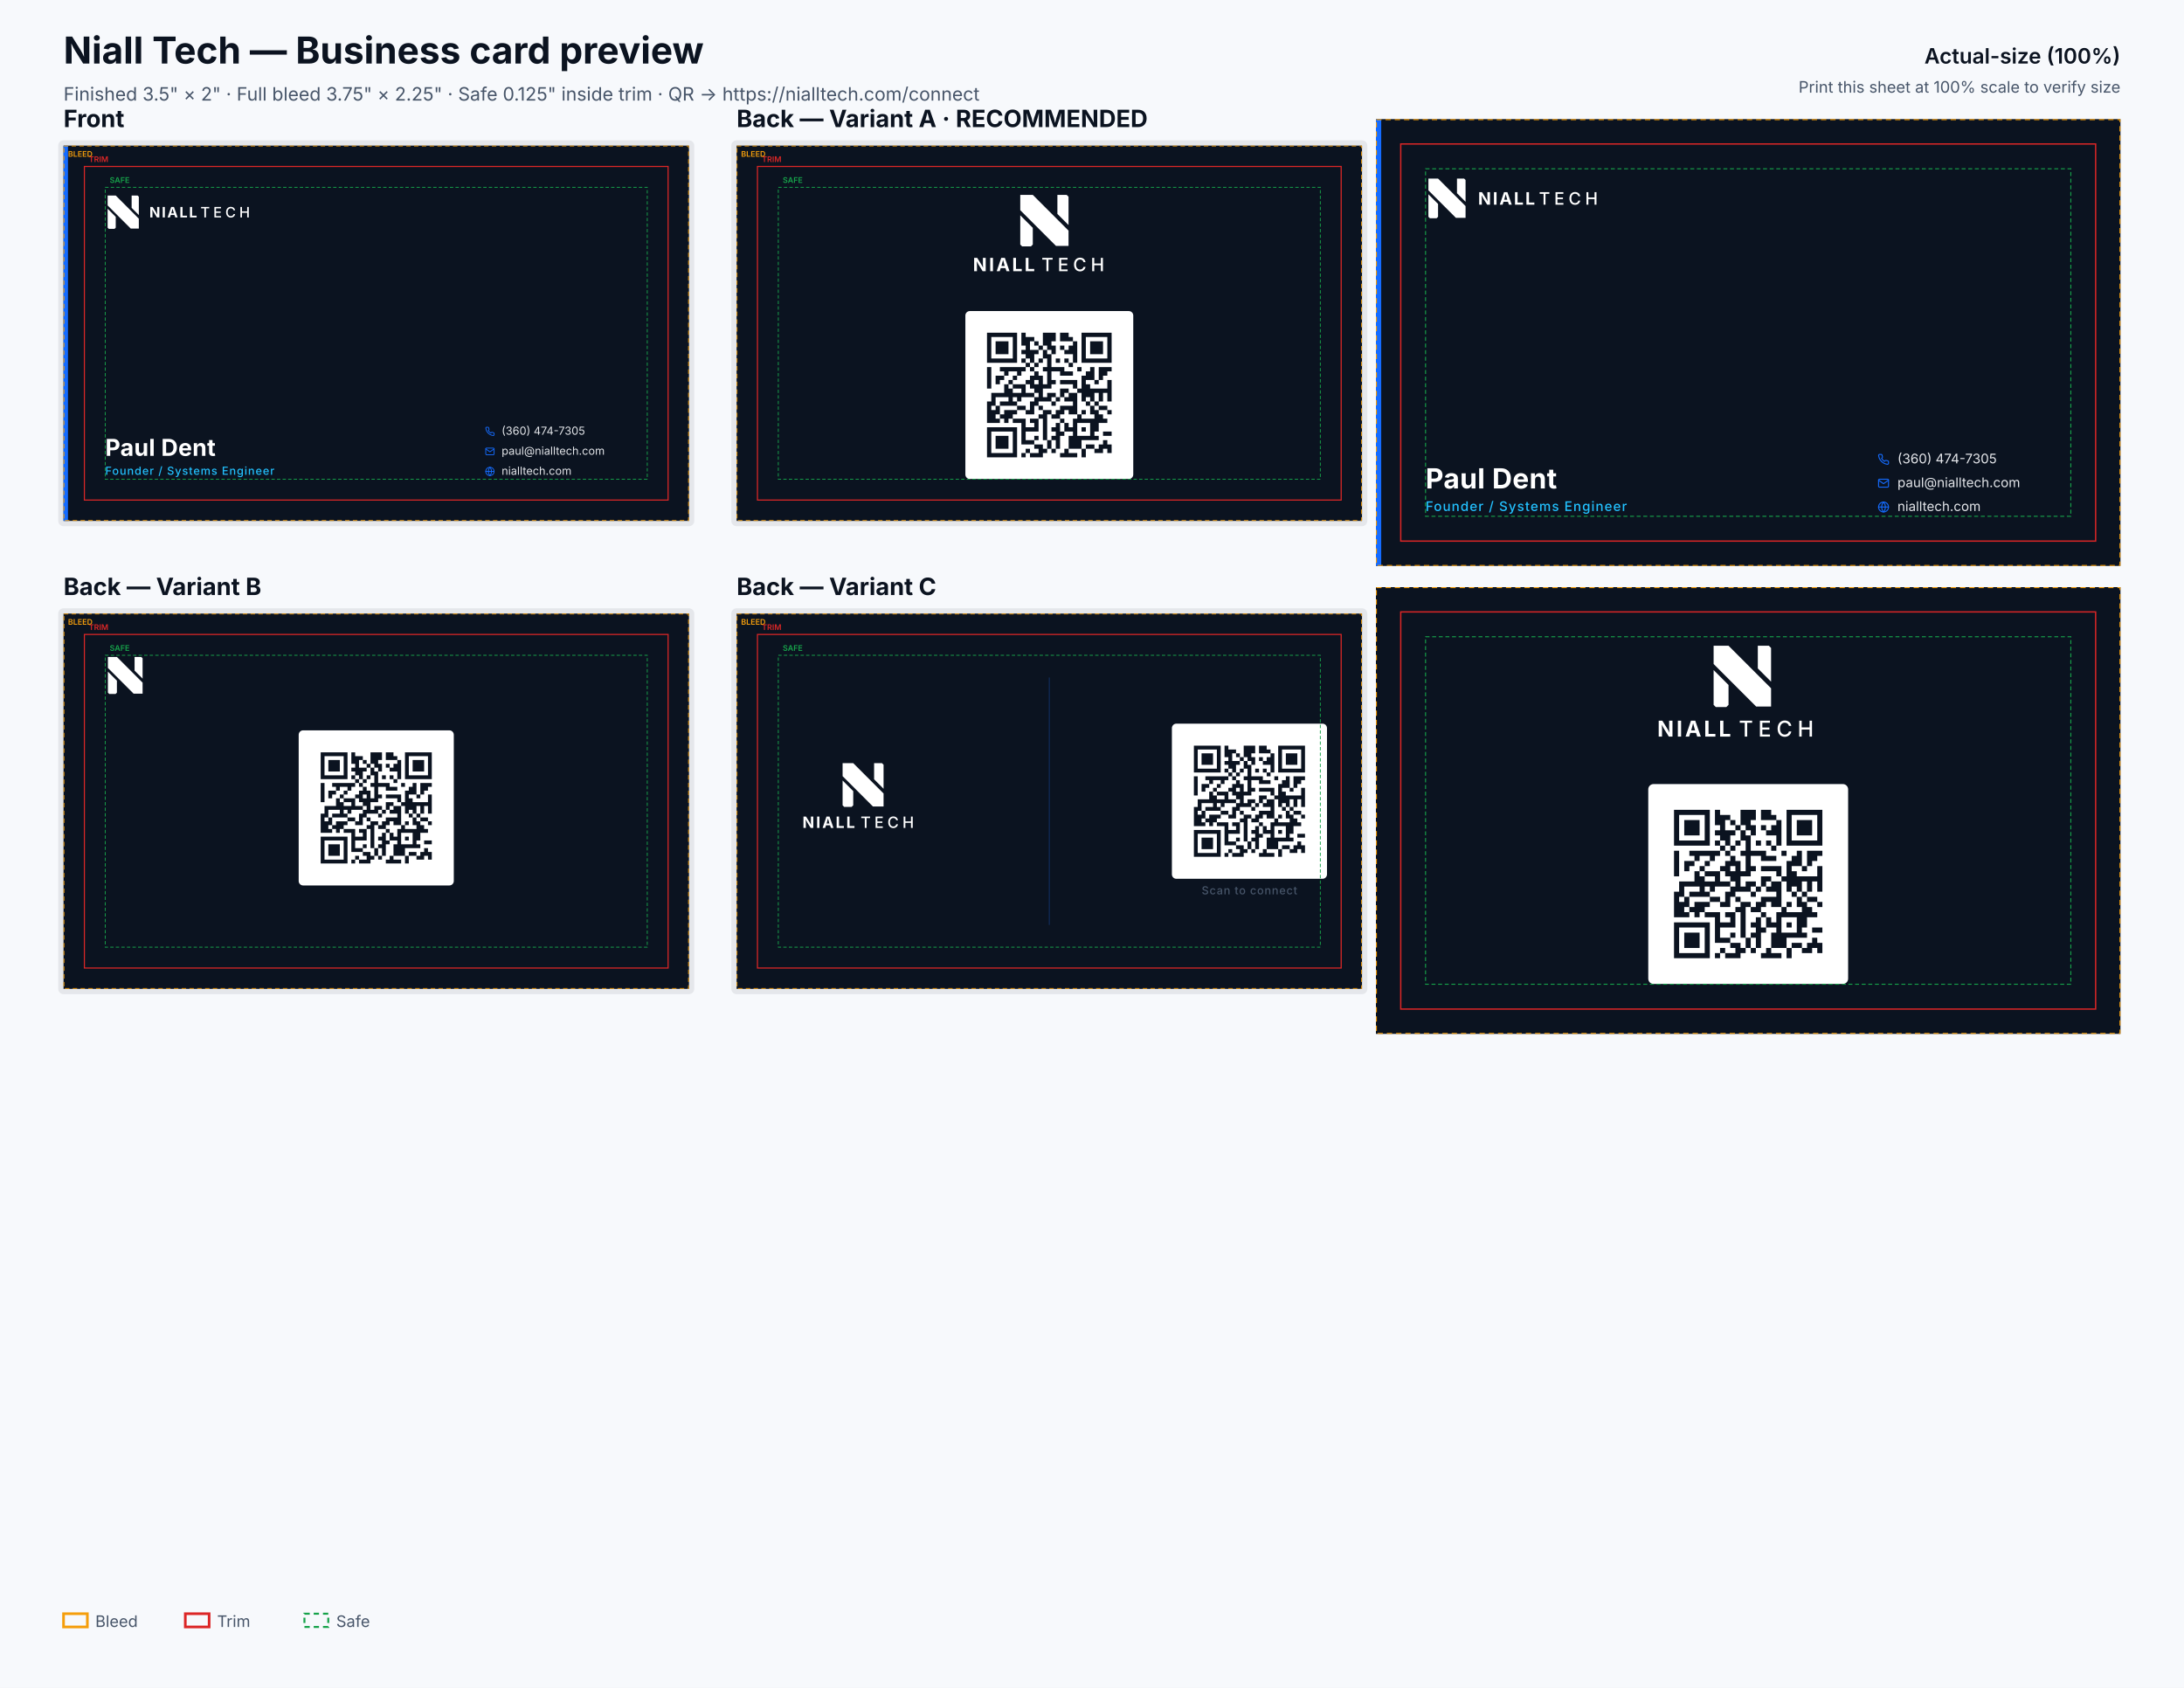
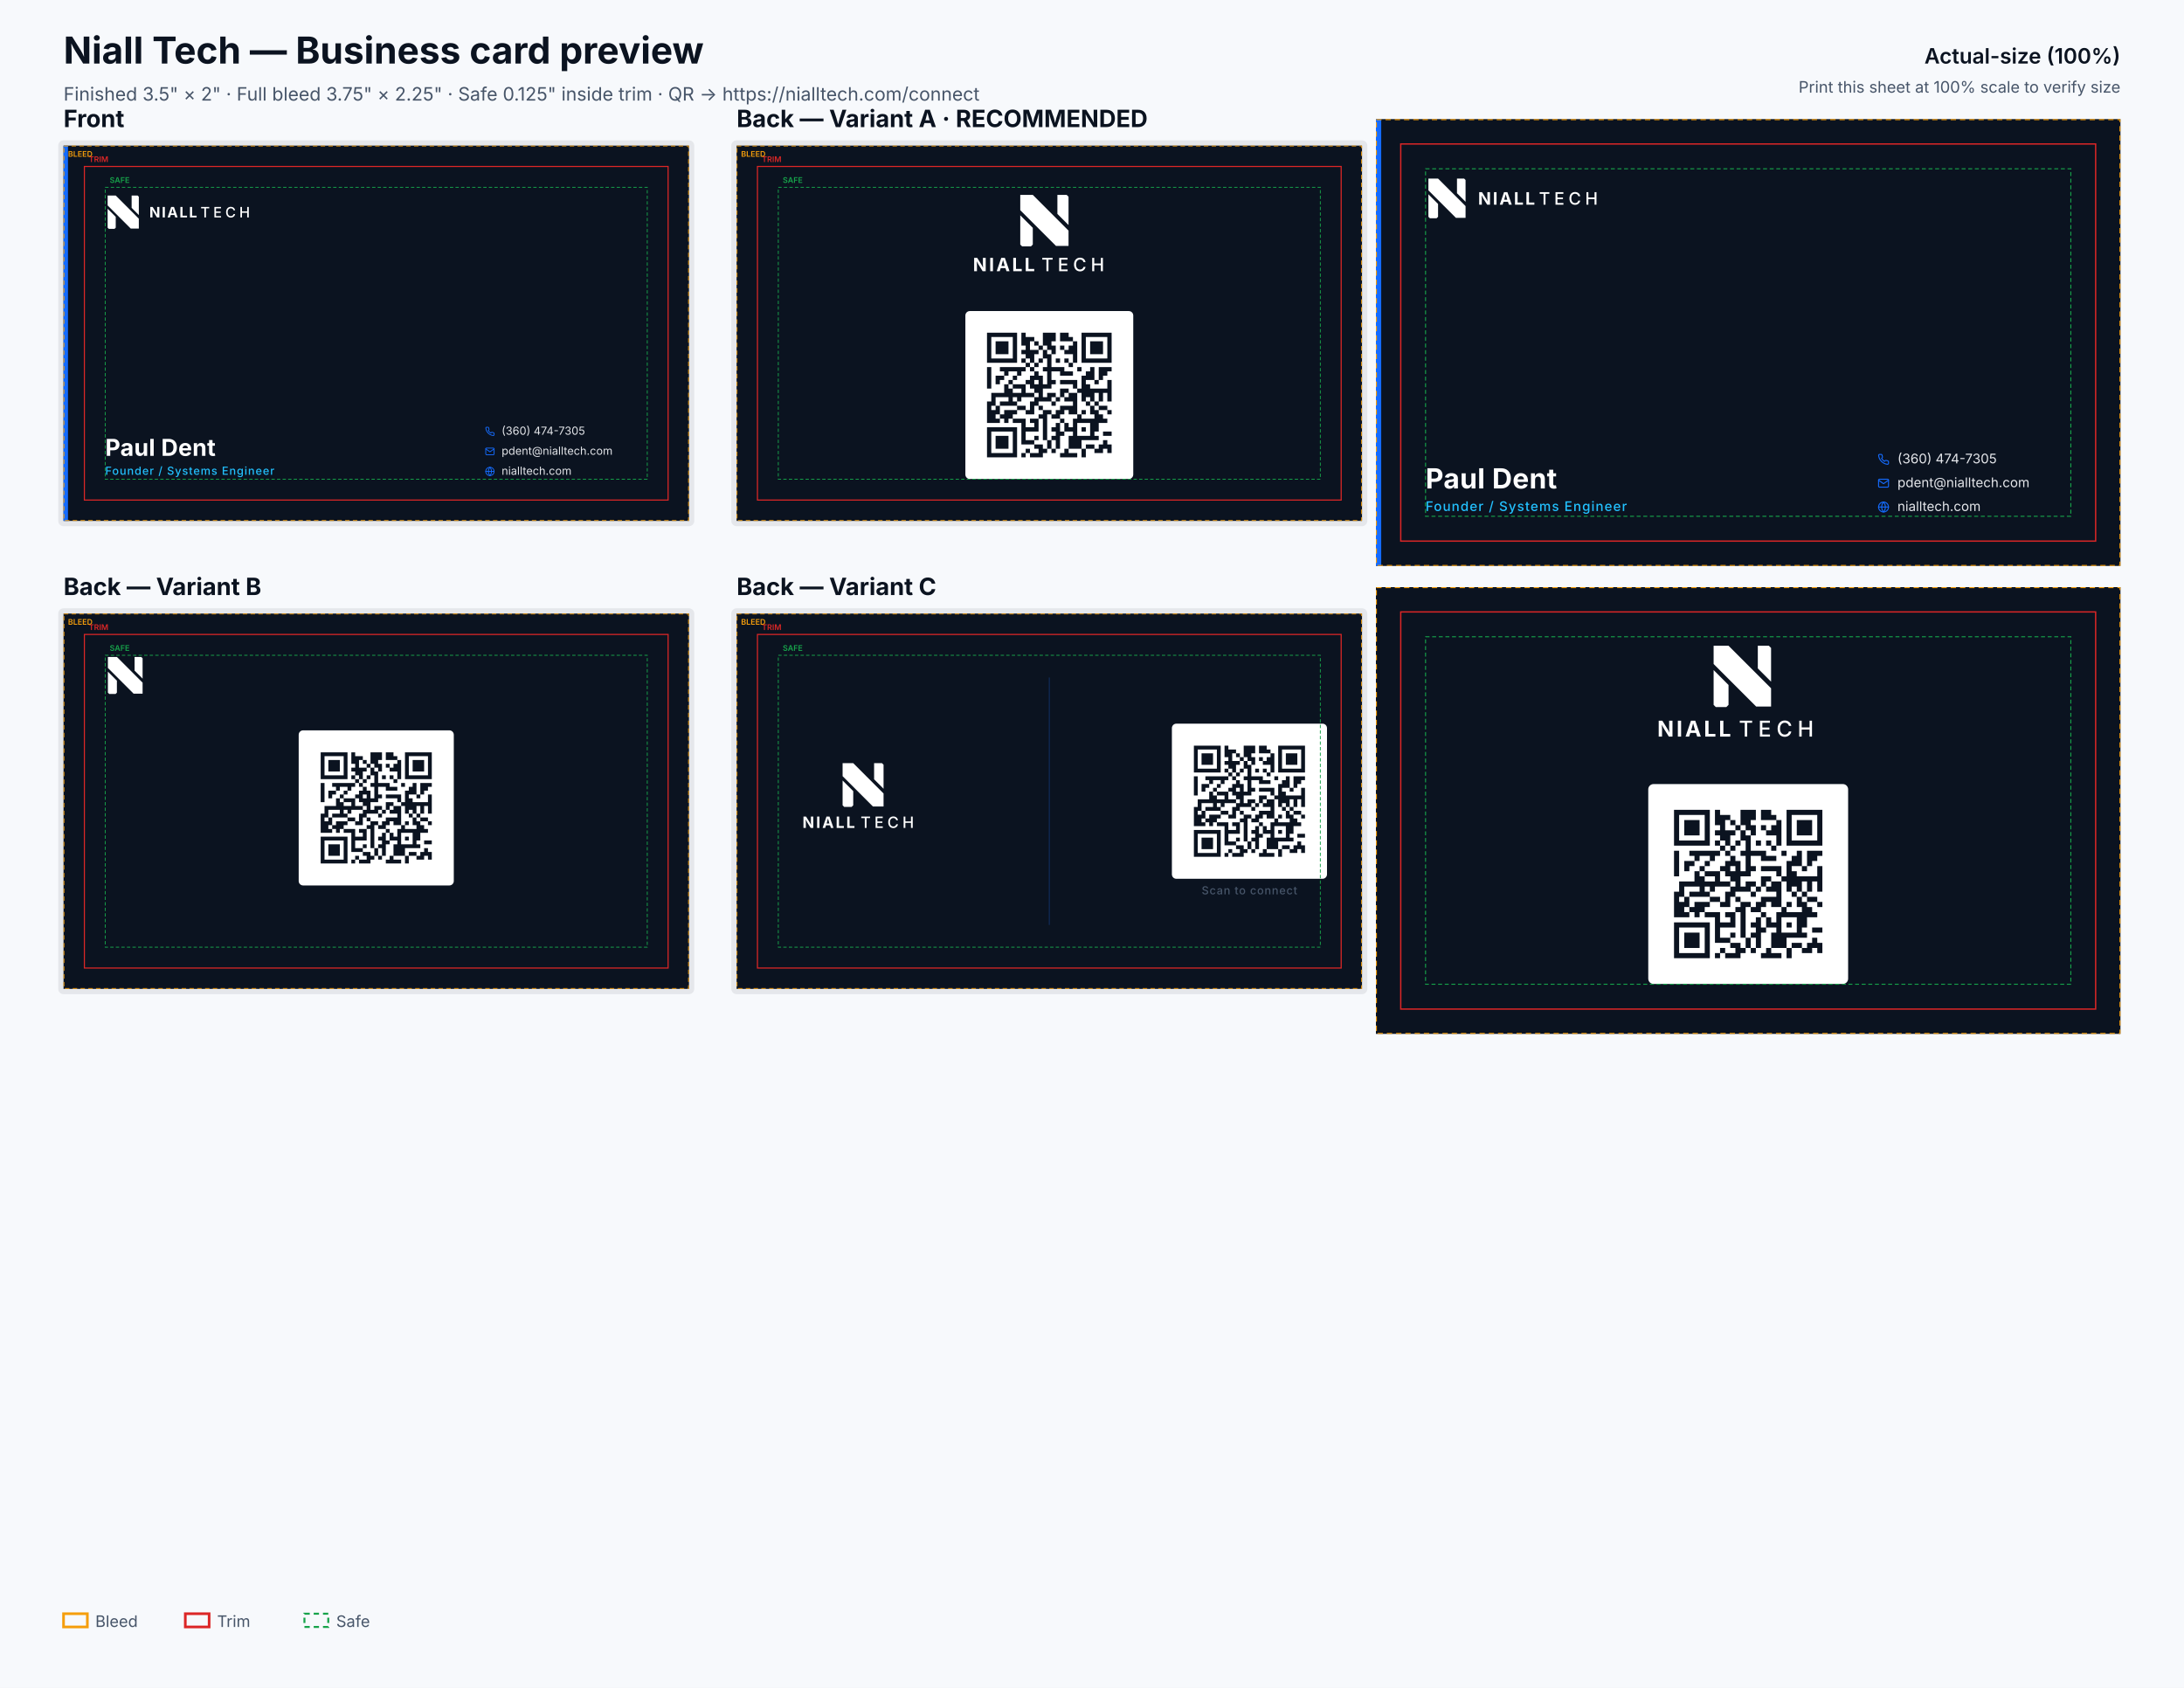
<svg xmlns="http://www.w3.org/2000/svg" viewBox="0 0 1650 1275" width="11in" height="8.5in" font-family="Inter, Arial, Helvetica, sans-serif">
  <rect width="1650" height="1275" fill="#F7F9FC" />
  <text x="48" y="48" fill="#0B1320" font-size="28" font-weight="700">Niall Tech — Business card preview</text>
  <text x="48" y="76" fill="#475569" font-size="14">Finished 3.5" × 2"  ·  Full bleed 3.75" × 2.25"  ·  Safe 0.125" inside trim  ·  QR → https://nialltech.com/connect</text>
  <text x="48" y="96" fill="#0B1320" font-size="18" font-weight="700">Front</text>
  <rect x="44" y="106" width="480.5" height="291.5" fill="#E5E7EB" rx="4" />
  <svg x="48" y="110" width="472.5" height="283.5" viewBox="0 0 1125 675">
    <g id="front">
      <rect width="1125" height="675" fill="#0B1320" />
      <rect x="0" y="0" width="8" height="675" fill="#146BFF" />
      <svg x="75" y="79" width="340" height="80.952" viewBox="0 0 420 100" preserveAspectRatio="xMinYMid meet">
        <g transform="translate(0, 10) scale(0.8)">
          <g transform="scale(0.83333)">
            <path d="M8 5H35L112 82V115H85L8 38Z" fill="#FFFFFF" />
            <path d="M8 49L35 76V112L31 116H12L8 112Z" fill="#FFFFFF" />
            <path d="M88 5H108L112 9V70L88 46Z" fill="#FFFFFF" />
          </g>
        </g>
        <g font-family="Inter, Arial, Helvetica, sans-serif">
          <text x="98" y="62" fill="#FFFFFF" font-size="32" font-weight="700" letter-spacing="3.2">NIALL</text>
          <text x="211.6" y="62" fill="#FFFFFF" font-size="32" font-weight="500" letter-spacing="7.5">TECH</text>
        </g>
      </svg>
      <text x="75" y="558" fill="#FFFFFF" font-size="42" font-weight="700" letter-spacing="0.4">Paul Dent</text>
      <text x="75" y="592" fill="#22C1FF" font-size="20" font-weight="500" letter-spacing="1.4">Founder / Systems Engineer</text>
      <g font-size="20" font-weight="400">
        <g transform="translate(758 505) scale(0.75)" fill="none" stroke="#146BFF" stroke-width="2" stroke-linecap="round" stroke-linejoin="round">
          <path d="M22 16.92v3a2 2 0 0 1-2.18 2 19.79 19.79 0 0 1-8.63-3.07 19.5 19.5 0 0 1-6-6 19.79 19.79 0 0 1-3.07-8.67A2 2 0 0 1 4.11 2h3a2 2 0 0 1 2 1.72 12.84 12.84 0 0 0 .7 2.81 2 2 0 0 1-.45 2.11L8.09 9.91a16 16 0 0 0 6 6l1.27-1.27a2 2 0 0 1 2.11-.45 12.84 12.84 0 0 0 2.81.7A2 2 0 0 1 22 16.92z" />
        </g>
        <text x="788" y="520" fill="#E5E7EB">(360) 474-7305</text>
        <g transform="translate(758 541) scale(0.75)" fill="none" stroke="#146BFF" stroke-width="2" stroke-linecap="round" stroke-linejoin="round">
          <path d="M4 4h16a2 2 0 0 1 2 2v12a2 2 0 0 1-2 2H4a2 2 0 0 1-2-2V6a2 2 0 0 1 2-2z" />
          <path d="m22 6-10 7L2 6" />
        </g>
-         <text x="788" y="556" fill="#E5E7EB">paul@nialltech.com</text>
+         <text x="788" y="556" fill="#E5E7EB">pdent@nialltech.com</text>
        <g transform="translate(758 577) scale(0.75)" fill="none" stroke="#146BFF" stroke-width="2" stroke-linecap="round" stroke-linejoin="round">
          <path d="M12 2a10 10 0 1 0 0 20 10 10 0 0 0 0-20z" />
          <path d="M2 12h20 M12 2a15.3 15.3 0 0 1 0 20 M12 2a15.3 15.3 0 0 0 0 20" />
        </g>
        <text x="788" y="592" fill="#E5E7EB">nialltech.com</text>
      </g>
    </g>
    <rect x="0.5" y="0.5" width="1124" height="674" fill="none" stroke="#F59E0B" stroke-width="2" stroke-dasharray="8 6" />
    <rect x="37.5" y="37.5" width="1050" height="600" fill="none" stroke="#DC2626" stroke-width="2" />
    <rect x="75" y="75" width="975" height="525" fill="none" stroke="#16A34A" stroke-width="1.5" stroke-dasharray="6 4" />
    <text x="45.5" y="29.5" fill="#DC2626" font-size="14" font-weight="600">TRIM</text>
    <text x="83" y="67" fill="#16A34A" font-size="14" font-weight="600">SAFE</text>
    <text x="8" y="20" fill="#F59E0B" font-size="14" font-weight="600">BLEED</text>
  </svg>
  <text x="556.5" y="96" fill="#0B1320" font-size="18" font-weight="700">Back — Variant A  ·  RECOMMENDED</text>
  <rect x="552.5" y="106" width="480.5" height="291.5" fill="#E5E7EB" rx="4" />
  <svg x="556.5" y="110" width="472.5" height="283.5" viewBox="0 0 1125 675">
    <g id="backA">
      <rect width="1125" height="675" fill="#0B1320" />
      <svg x="397.5" y="75" width="330" height="188.571" viewBox="0 0 280 160" preserveAspectRatio="xMidYMid meet">
        <g transform="translate(90, 8) scale(0.85)">
          <g transform="scale(0.83333)">
            <path d="M8 5H35L112 82V115H85L8 38Z" fill="#FFFFFF" />
            <path d="M8 49L35 76V112L31 116H12L8 112Z" fill="#FFFFFF" />
            <path d="M88 5H108L112 9V70L88 46Z" fill="#FFFFFF" />
          </g>
        </g>
        <g font-family="Inter, Arial, Helvetica, sans-serif">
          <text x="118" y="128" fill="#FFFFFF" font-size="28" font-weight="700" letter-spacing="3.2" text-anchor="end">NIALL</text>
          <text x="128" y="128" fill="#FFFFFF" font-size="28" font-weight="500" letter-spacing="6.5" text-anchor="start">TECH</text>
        </g>
      </svg>
      <rect x="411.5" y="297.571" width="302" height="302" rx="8" fill="#FFFFFF" />
      <svg x="419.5" y="305.571" width="286" height="286" viewBox="0 0 37 37" preserveAspectRatio="xMidYMid meet">
        <path fill="#FFFFFF" d="M0 0h37v37H0z" />
        <path stroke="#0B1320" d="M4 4.5h7m1 0h1m4 0h3m1 0h2m3 0h7M4 5.5h1m5 0h1m1 0h3m2 0h3m1 0h3m2 0h1m5 0h1M4 6.5h1m1 0h3m1 0h1m1 0h2m1 0h1m1 0h2m5 0h1m1 0h1m1 0h3m1 0h1M4 7.5h1m1 0h3m1 0h1m2 0h1m2 0h1m1 0h2m1 0h1m1 0h2m1 0h1m1 0h3m1 0h1M4 8.5h1m1 0h3m1 0h1m1 0h4m1 0h1m1 0h1m2 0h3m1 0h1m1 0h3m1 0h1M4 9.5h1m5 0h1m2 0h2m2 0h2m5 0h1m1 0h1m5 0h1M4 10.5h7m1 0h1m1 0h1m1 0h1m1 0h1m1 0h1m1 0h1m1 0h1m1 0h7M13 11.5h1m1 0h1m2 0h1m4 0h1M4 12.5h1m2 0h6m1 0h1m2 0h5m3 0h1m2 0h1m1 0h3M4 13.5h1m3 0h1m2 0h1m3 0h1m2 0h1m2 0h3m3 0h2m1 0h2M4 14.5h1m1 0h2m2 0h1m3 0h3m1 0h1m7 0h3m1 0h1M4 15.5h1m1 0h1m2 0h1m3 0h2m1 0h1m1 0h2m1 0h4m1 0h1m2 0h1m2 0h1M4 16.5h1m3 0h1m1 0h3m1 0h5m5 0h1m1 0h2m4 0h1M8 17.5h2m2 0h1m2 0h2m4 0h2m2 0h8M5 18.5h10m1 0h1m1 0h2m1 0h1m1 0h2m1 0h3m1 0h1m1 0h1M5 19.5h1m3 0h1m1 0h1m3 0h4m1 0h1m1 0h3m1 0h1m1 0h1m1 0h1m1 0h1M4 20.5h2m1 0h4m3 0h2m3 0h1m4 0h1m2 0h1m1 0h1M4 21.5h1m1 0h1m4 0h2m1 0h1m1 0h1m4 0h4m3 0h1m1 0h2M4 22.5h3m1 0h3m2 0h2m2 0h2m1 0h2m1 0h2m1 0h1m1 0h2m2 0h1M4 23.5h2m1 0h3m6 0h2m1 0h2m4 0h1m3 0h2M4 24.5h3m1 0h1m1 0h3m1 0h2m1 0h1m3 0h1m2 0h8M12 25.5h1m2 0h1m1 0h1m2 0h1m1 0h1m1 0h1m3 0h2M4 26.5h7m1 0h4m1 0h1m1 0h2m1 0h3m1 0h1m1 0h2M4 27.5h1m5 0h1m1 0h1m4 0h1m2 0h2m2 0h1m3 0h1m2 0h2M4 28.5h1m1 0h3m1 0h1m1 0h1m2 0h1m1 0h1m1 0h2m2 0h7M4 29.5h1m1 0h3m1 0h1m1 0h3m3 0h1m1 0h1m2 0h3m5 0h1M4 30.5h1m1 0h3m1 0h1m4 0h2m1 0h1m1 0h1m2 0h3m1 0h2m1 0h3M4 31.5h1m5 0h1m2 0h1m2 0h2m1 0h1m2 0h1m3 0h1m2 0h2m1 0h1M4 32.5h7m1 0h1m1 0h3m4 0h4m1 0h1" />
      </svg>
    </g>
    <rect x="0.5" y="0.5" width="1124" height="674" fill="none" stroke="#F59E0B" stroke-width="2" stroke-dasharray="8 6" />
    <rect x="37.5" y="37.5" width="1050" height="600" fill="none" stroke="#DC2626" stroke-width="2" />
    <rect x="75" y="75" width="975" height="525" fill="none" stroke="#16A34A" stroke-width="1.5" stroke-dasharray="6 4" />
    <text x="45.5" y="29.5" fill="#DC2626" font-size="14" font-weight="600">TRIM</text>
    <text x="83" y="67" fill="#16A34A" font-size="14" font-weight="600">SAFE</text>
    <text x="8" y="20" fill="#F59E0B" font-size="14" font-weight="600">BLEED</text>
  </svg>
  <text x="48" y="449.5" fill="#0B1320" font-size="18" font-weight="700">Back — Variant B</text>
  <rect x="44" y="459.5" width="480.5" height="291.5" fill="#E5E7EB" rx="4" />
  <svg x="48" y="463.5" width="472.5" height="283.5" viewBox="0 0 1125 675">
    <g id="backB">
      <rect width="1125" height="675" fill="#0B1320" />
      <svg x="75" y="75" width="72" height="72" viewBox="0 0 100 100" preserveAspectRatio="xMinYMid meet">
        <g transform="scale(0.83333)">
          <path d="M8 5H35L112 82V115H85L8 38Z" fill="#FFFFFF" />
          <path d="M8 49L35 76V112L31 116H12L8 112Z" fill="#FFFFFF" />
          <path d="M88 5H108L112 9V70L88 46Z" fill="#FFFFFF" />
        </g>
      </svg>
      <rect x="423" y="210" width="279" height="279" rx="8" fill="#FFFFFF" />
      <svg x="435" y="222" width="255" height="255" viewBox="0 0 37 37" preserveAspectRatio="xMidYMid meet">
        <path fill="#FFFFFF" d="M0 0h37v37H0z" />
        <path stroke="#0B1320" d="M4 4.5h7m1 0h1m4 0h3m1 0h2m3 0h7M4 5.5h1m5 0h1m1 0h3m2 0h3m1 0h3m2 0h1m5 0h1M4 6.5h1m1 0h3m1 0h1m1 0h2m1 0h1m1 0h2m5 0h1m1 0h1m1 0h3m1 0h1M4 7.5h1m1 0h3m1 0h1m2 0h1m2 0h1m1 0h2m1 0h1m1 0h2m1 0h1m1 0h3m1 0h1M4 8.5h1m1 0h3m1 0h1m1 0h4m1 0h1m1 0h1m2 0h3m1 0h1m1 0h3m1 0h1M4 9.5h1m5 0h1m2 0h2m2 0h2m5 0h1m1 0h1m5 0h1M4 10.5h7m1 0h1m1 0h1m1 0h1m1 0h1m1 0h1m1 0h1m1 0h1m1 0h7M13 11.5h1m1 0h1m2 0h1m4 0h1M4 12.5h1m2 0h6m1 0h1m2 0h5m3 0h1m2 0h1m1 0h3M4 13.5h1m3 0h1m2 0h1m3 0h1m2 0h1m2 0h3m3 0h2m1 0h2M4 14.5h1m1 0h2m2 0h1m3 0h3m1 0h1m7 0h3m1 0h1M4 15.5h1m1 0h1m2 0h1m3 0h2m1 0h1m1 0h2m1 0h4m1 0h1m2 0h1m2 0h1M4 16.5h1m3 0h1m1 0h3m1 0h5m5 0h1m1 0h2m4 0h1M8 17.5h2m2 0h1m2 0h2m4 0h2m2 0h8M5 18.5h10m1 0h1m1 0h2m1 0h1m1 0h2m1 0h3m1 0h1m1 0h1M5 19.5h1m3 0h1m1 0h1m3 0h4m1 0h1m1 0h3m1 0h1m1 0h1m1 0h1m1 0h1M4 20.5h2m1 0h4m3 0h2m3 0h1m4 0h1m2 0h1m1 0h1M4 21.5h1m1 0h1m4 0h2m1 0h1m1 0h1m4 0h4m3 0h1m1 0h2M4 22.5h3m1 0h3m2 0h2m2 0h2m1 0h2m1 0h2m1 0h1m1 0h2m2 0h1M4 23.5h2m1 0h3m6 0h2m1 0h2m4 0h1m3 0h2M4 24.5h3m1 0h1m1 0h3m1 0h2m1 0h1m3 0h1m2 0h8M12 25.5h1m2 0h1m1 0h1m2 0h1m1 0h1m1 0h1m3 0h2M4 26.5h7m1 0h4m1 0h1m1 0h2m1 0h3m1 0h1m1 0h2M4 27.5h1m5 0h1m1 0h1m4 0h1m2 0h2m2 0h1m3 0h1m2 0h2M4 28.5h1m1 0h3m1 0h1m1 0h1m2 0h1m1 0h1m1 0h2m2 0h7M4 29.5h1m1 0h3m1 0h1m1 0h3m3 0h1m1 0h1m2 0h3m5 0h1M4 30.5h1m1 0h3m1 0h1m4 0h2m1 0h1m1 0h1m2 0h3m1 0h2m1 0h3M4 31.5h1m5 0h1m2 0h1m2 0h2m1 0h1m2 0h1m3 0h1m2 0h2m1 0h1M4 32.5h7m1 0h1m1 0h3m4 0h4m1 0h1" />
      </svg>
    </g>
    <rect x="0.5" y="0.5" width="1124" height="674" fill="none" stroke="#F59E0B" stroke-width="2" stroke-dasharray="8 6" />
    <rect x="37.5" y="37.5" width="1050" height="600" fill="none" stroke="#DC2626" stroke-width="2" />
    <rect x="75" y="75" width="975" height="525" fill="none" stroke="#16A34A" stroke-width="1.5" stroke-dasharray="6 4" />
    <text x="45.5" y="29.5" fill="#DC2626" font-size="14" font-weight="600">TRIM</text>
    <text x="83" y="67" fill="#16A34A" font-size="14" font-weight="600">SAFE</text>
    <text x="8" y="20" fill="#F59E0B" font-size="14" font-weight="600">BLEED</text>
  </svg>
  <text x="556.5" y="449.5" fill="#0B1320" font-size="18" font-weight="700">Back — Variant C</text>
  <rect x="552.5" y="459.5" width="480.5" height="291.5" fill="#E5E7EB" rx="4" />
  <svg x="556.5" y="463.5" width="472.5" height="283.5" viewBox="0 0 1125 675">
    <g id="backC">
      <rect width="1125" height="675" fill="#0B1320" />
      <line x1="562.5" y1="115" x2="562.5" y2="560" stroke="#102A56" stroke-width="2" />
      <svg x="95" y="257.5" width="280" height="160" viewBox="0 0 280 160" preserveAspectRatio="xMidYMid meet">
        <g transform="translate(90, 8) scale(0.85)">
          <g transform="scale(0.83333)">
            <path d="M8 5H35L112 82V115H85L8 38Z" fill="#FFFFFF" />
            <path d="M8 49L35 76V112L31 116H12L8 112Z" fill="#FFFFFF" />
            <path d="M88 5H108L112 9V70L88 46Z" fill="#FFFFFF" />
          </g>
        </g>
        <g font-family="Inter, Arial, Helvetica, sans-serif">
          <text x="118" y="128" fill="#FFFFFF" font-size="28" font-weight="700" letter-spacing="3.2" text-anchor="end">NIALL</text>
          <text x="128" y="128" fill="#FFFFFF" font-size="28" font-weight="500" letter-spacing="6.5" text-anchor="start">TECH</text>
        </g>
      </svg>
      <rect x="783" y="198" width="279" height="279" rx="8" fill="#FFFFFF" />
      <svg x="795" y="210" width="255" height="255" viewBox="0 0 37 37" preserveAspectRatio="xMidYMid meet">
        <path fill="#FFFFFF" d="M0 0h37v37H0z" />
        <path stroke="#0B1320" d="M4 4.5h7m1 0h1m4 0h3m1 0h2m3 0h7M4 5.5h1m5 0h1m1 0h3m2 0h3m1 0h3m2 0h1m5 0h1M4 6.5h1m1 0h3m1 0h1m1 0h2m1 0h1m1 0h2m5 0h1m1 0h1m1 0h3m1 0h1M4 7.5h1m1 0h3m1 0h1m2 0h1m2 0h1m1 0h2m1 0h1m1 0h2m1 0h1m1 0h3m1 0h1M4 8.5h1m1 0h3m1 0h1m1 0h4m1 0h1m1 0h1m2 0h3m1 0h1m1 0h3m1 0h1M4 9.5h1m5 0h1m2 0h2m2 0h2m5 0h1m1 0h1m5 0h1M4 10.5h7m1 0h1m1 0h1m1 0h1m1 0h1m1 0h1m1 0h1m1 0h1m1 0h7M13 11.5h1m1 0h1m2 0h1m4 0h1M4 12.5h1m2 0h6m1 0h1m2 0h5m3 0h1m2 0h1m1 0h3M4 13.5h1m3 0h1m2 0h1m3 0h1m2 0h1m2 0h3m3 0h2m1 0h2M4 14.5h1m1 0h2m2 0h1m3 0h3m1 0h1m7 0h3m1 0h1M4 15.5h1m1 0h1m2 0h1m3 0h2m1 0h1m1 0h2m1 0h4m1 0h1m2 0h1m2 0h1M4 16.5h1m3 0h1m1 0h3m1 0h5m5 0h1m1 0h2m4 0h1M8 17.5h2m2 0h1m2 0h2m4 0h2m2 0h8M5 18.5h10m1 0h1m1 0h2m1 0h1m1 0h2m1 0h3m1 0h1m1 0h1M5 19.5h1m3 0h1m1 0h1m3 0h4m1 0h1m1 0h3m1 0h1m1 0h1m1 0h1m1 0h1M4 20.5h2m1 0h4m3 0h2m3 0h1m4 0h1m2 0h1m1 0h1M4 21.5h1m1 0h1m4 0h2m1 0h1m1 0h1m4 0h4m3 0h1m1 0h2M4 22.5h3m1 0h3m2 0h2m2 0h2m1 0h2m1 0h2m1 0h1m1 0h2m2 0h1M4 23.5h2m1 0h3m6 0h2m1 0h2m4 0h1m3 0h2M4 24.5h3m1 0h1m1 0h3m1 0h2m1 0h1m3 0h1m2 0h8M12 25.5h1m2 0h1m1 0h1m2 0h1m1 0h1m1 0h1m3 0h2M4 26.5h7m1 0h4m1 0h1m1 0h2m1 0h3m1 0h1m1 0h2M4 27.5h1m5 0h1m1 0h1m4 0h1m2 0h2m2 0h1m3 0h1m2 0h2M4 28.5h1m1 0h3m1 0h1m1 0h1m2 0h1m1 0h1m1 0h2m2 0h7M4 29.5h1m1 0h3m1 0h1m1 0h3m3 0h1m1 0h1m2 0h3m5 0h1M4 30.5h1m1 0h3m1 0h1m4 0h2m1 0h1m1 0h1m2 0h3m1 0h2m1 0h3M4 31.5h1m5 0h1m2 0h1m2 0h2m1 0h1m2 0h1m3 0h1m2 0h2m1 0h1M4 32.5h7m1 0h1m1 0h3m4 0h4m1 0h1" />
      </svg>
      <text x="922.5" y="505" text-anchor="middle" fill="#475569" font-size="20" font-weight="500" letter-spacing="1.2">Scan to connect</text>
    </g>
    <rect x="0.5" y="0.5" width="1124" height="674" fill="none" stroke="#F59E0B" stroke-width="2" stroke-dasharray="8 6" />
    <rect x="37.5" y="37.5" width="1050" height="600" fill="none" stroke="#DC2626" stroke-width="2" />
    <rect x="75" y="75" width="975" height="525" fill="none" stroke="#16A34A" stroke-width="1.5" stroke-dasharray="6 4" />
    <text x="45.5" y="29.5" fill="#DC2626" font-size="14" font-weight="600">TRIM</text>
    <text x="83" y="67" fill="#16A34A" font-size="14" font-weight="600">SAFE</text>
    <text x="8" y="20" fill="#F59E0B" font-size="14" font-weight="600">BLEED</text>
  </svg>
  <text x="1602" y="48" text-anchor="end" fill="#0B1320" font-size="16" font-weight="600">Actual-size (100%)</text>
  <text x="1602" y="70" text-anchor="end" fill="#475569" font-size="12">Print this sheet at 100% scale to verify size</text>
  <svg x="1039.5" y="90" width="562.5" height="337.5" viewBox="0 0 1125 675">
    <g id="front">
      <rect width="1125" height="675" fill="#0B1320" />
      <rect x="0" y="0" width="8" height="675" fill="#146BFF" />
      <svg x="75" y="79" width="340" height="80.952" viewBox="0 0 420 100" preserveAspectRatio="xMinYMid meet">
        <g transform="translate(0, 10) scale(0.8)">
          <g transform="scale(0.83333)">
            <path d="M8 5H35L112 82V115H85L8 38Z" fill="#FFFFFF" />
            <path d="M8 49L35 76V112L31 116H12L8 112Z" fill="#FFFFFF" />
            <path d="M88 5H108L112 9V70L88 46Z" fill="#FFFFFF" />
          </g>
        </g>
        <g font-family="Inter, Arial, Helvetica, sans-serif">
          <text x="98" y="62" fill="#FFFFFF" font-size="32" font-weight="700" letter-spacing="3.2">NIALL</text>
          <text x="211.6" y="62" fill="#FFFFFF" font-size="32" font-weight="500" letter-spacing="7.5">TECH</text>
        </g>
      </svg>
      <text x="75" y="558" fill="#FFFFFF" font-size="42" font-weight="700" letter-spacing="0.4">Paul Dent</text>
      <text x="75" y="592" fill="#22C1FF" font-size="20" font-weight="500" letter-spacing="1.4">Founder / Systems Engineer</text>
      <g font-size="20" font-weight="400">
        <g transform="translate(758 505) scale(0.75)" fill="none" stroke="#146BFF" stroke-width="2" stroke-linecap="round" stroke-linejoin="round">
          <path d="M22 16.92v3a2 2 0 0 1-2.18 2 19.79 19.79 0 0 1-8.63-3.07 19.5 19.5 0 0 1-6-6 19.79 19.79 0 0 1-3.07-8.67A2 2 0 0 1 4.11 2h3a2 2 0 0 1 2 1.72 12.84 12.84 0 0 0 .7 2.81 2 2 0 0 1-.45 2.11L8.09 9.91a16 16 0 0 0 6 6l1.27-1.27a2 2 0 0 1 2.11-.45 12.84 12.84 0 0 0 2.81.7A2 2 0 0 1 22 16.92z" />
        </g>
        <text x="788" y="520" fill="#E5E7EB">(360) 474-7305</text>
        <g transform="translate(758 541) scale(0.75)" fill="none" stroke="#146BFF" stroke-width="2" stroke-linecap="round" stroke-linejoin="round">
          <path d="M4 4h16a2 2 0 0 1 2 2v12a2 2 0 0 1-2 2H4a2 2 0 0 1-2-2V6a2 2 0 0 1 2-2z" />
          <path d="m22 6-10 7L2 6" />
        </g>
-         <text x="788" y="556" fill="#E5E7EB">paul@nialltech.com</text>
+         <text x="788" y="556" fill="#E5E7EB">pdent@nialltech.com</text>
        <g transform="translate(758 577) scale(0.75)" fill="none" stroke="#146BFF" stroke-width="2" stroke-linecap="round" stroke-linejoin="round">
          <path d="M12 2a10 10 0 1 0 0 20 10 10 0 0 0 0-20z" />
          <path d="M2 12h20 M12 2a15.3 15.3 0 0 1 0 20 M12 2a15.3 15.3 0 0 0 0 20" />
        </g>
        <text x="788" y="592" fill="#E5E7EB">nialltech.com</text>
      </g>
    </g>
    <rect x="0.5" y="0.5" width="1124" height="674" fill="none" stroke="#F59E0B" stroke-width="2" stroke-dasharray="8 6" />
    <rect x="37.5" y="37.5" width="1050" height="600" fill="none" stroke="#DC2626" stroke-width="2" />
    <rect x="75" y="75" width="975" height="525" fill="none" stroke="#16A34A" stroke-width="1.5" stroke-dasharray="6 4" />
  </svg>
  <svg x="1039.5" y="443.5" width="562.5" height="337.5" viewBox="0 0 1125 675">
    <g id="backFinalActual">
      <rect width="1125" height="675" fill="#0B1320" />
      <svg x="397.5" y="75" width="330" height="188.571" viewBox="0 0 280 160" preserveAspectRatio="xMidYMid meet">
        <g transform="translate(90, 8) scale(0.85)">
          <g transform="scale(0.83333)">
            <path d="M8 5H35L112 82V115H85L8 38Z" fill="#FFFFFF" />
            <path d="M8 49L35 76V112L31 116H12L8 112Z" fill="#FFFFFF" />
            <path d="M88 5H108L112 9V70L88 46Z" fill="#FFFFFF" />
          </g>
        </g>
        <g font-family="Inter, Arial, Helvetica, sans-serif">
          <text x="118" y="128" fill="#FFFFFF" font-size="28" font-weight="700" letter-spacing="3.2" text-anchor="end">NIALL</text>
          <text x="128" y="128" fill="#FFFFFF" font-size="28" font-weight="500" letter-spacing="6.5" text-anchor="start">TECH</text>
        </g>
      </svg>
      <rect x="411.5" y="297.571" width="302" height="302" rx="8" fill="#FFFFFF" />
      <svg x="419.5" y="305.571" width="286" height="286" viewBox="0 0 37 37" preserveAspectRatio="xMidYMid meet">
        <path fill="#FFFFFF" d="M0 0h37v37H0z" />
        <path stroke="#0B1320" d="M4 4.5h7m1 0h1m4 0h3m1 0h2m3 0h7M4 5.5h1m5 0h1m1 0h3m2 0h3m1 0h3m2 0h1m5 0h1M4 6.5h1m1 0h3m1 0h1m1 0h2m1 0h1m1 0h2m5 0h1m1 0h1m1 0h3m1 0h1M4 7.5h1m1 0h3m1 0h1m2 0h1m2 0h1m1 0h2m1 0h1m1 0h2m1 0h1m1 0h3m1 0h1M4 8.5h1m1 0h3m1 0h1m1 0h4m1 0h1m1 0h1m2 0h3m1 0h1m1 0h3m1 0h1M4 9.5h1m5 0h1m2 0h2m2 0h2m5 0h1m1 0h1m5 0h1M4 10.5h7m1 0h1m1 0h1m1 0h1m1 0h1m1 0h1m1 0h1m1 0h1m1 0h7M13 11.5h1m1 0h1m2 0h1m4 0h1M4 12.5h1m2 0h6m1 0h1m2 0h5m3 0h1m2 0h1m1 0h3M4 13.5h1m3 0h1m2 0h1m3 0h1m2 0h1m2 0h3m3 0h2m1 0h2M4 14.5h1m1 0h2m2 0h1m3 0h3m1 0h1m7 0h3m1 0h1M4 15.5h1m1 0h1m2 0h1m3 0h2m1 0h1m1 0h2m1 0h4m1 0h1m2 0h1m2 0h1M4 16.5h1m3 0h1m1 0h3m1 0h5m5 0h1m1 0h2m4 0h1M8 17.5h2m2 0h1m2 0h2m4 0h2m2 0h8M5 18.5h10m1 0h1m1 0h2m1 0h1m1 0h2m1 0h3m1 0h1m1 0h1M5 19.5h1m3 0h1m1 0h1m3 0h4m1 0h1m1 0h3m1 0h1m1 0h1m1 0h1m1 0h1M4 20.5h2m1 0h4m3 0h2m3 0h1m4 0h1m2 0h1m1 0h1M4 21.5h1m1 0h1m4 0h2m1 0h1m1 0h1m4 0h4m3 0h1m1 0h2M4 22.5h3m1 0h3m2 0h2m2 0h2m1 0h2m1 0h2m1 0h1m1 0h2m2 0h1M4 23.5h2m1 0h3m6 0h2m1 0h2m4 0h1m3 0h2M4 24.5h3m1 0h1m1 0h3m1 0h2m1 0h1m3 0h1m2 0h8M12 25.5h1m2 0h1m1 0h1m2 0h1m1 0h1m1 0h1m3 0h2M4 26.5h7m1 0h4m1 0h1m1 0h2m1 0h3m1 0h1m1 0h2M4 27.5h1m5 0h1m1 0h1m4 0h1m2 0h2m2 0h1m3 0h1m2 0h2M4 28.5h1m1 0h3m1 0h1m1 0h1m2 0h1m1 0h1m1 0h2m2 0h7M4 29.5h1m1 0h3m1 0h1m1 0h3m3 0h1m1 0h1m2 0h3m5 0h1M4 30.5h1m1 0h3m1 0h1m4 0h2m1 0h1m1 0h1m2 0h3m1 0h2m1 0h3M4 31.5h1m5 0h1m2 0h1m2 0h2m1 0h1m2 0h1m3 0h1m2 0h2m1 0h1M4 32.5h7m1 0h1m1 0h3m4 0h4m1 0h1" />
      </svg>
    </g>
    <rect x="0.5" y="0.5" width="1124" height="674" fill="none" stroke="#F59E0B" stroke-width="2" stroke-dasharray="8 6" />
    <rect x="37.5" y="37.5" width="1050" height="600" fill="none" stroke="#DC2626" stroke-width="2" />
    <rect x="75" y="75" width="975" height="525" fill="none" stroke="#16A34A" stroke-width="1.5" stroke-dasharray="6 4" />
  </svg>
  <g font-size="12" fill="#475569">
    <rect x="48" y="1219" width="18" height="10" fill="none" stroke="#F59E0B" stroke-width="2" />
    <text x="72" y="1229">Bleed</text>
    <rect x="140" y="1219" width="18" height="10" fill="none" stroke="#DC2626" stroke-width="2" />
    <text x="164" y="1229">Trim</text>
    <rect x="230" y="1219" width="18" height="10" fill="none" stroke="#16A34A" stroke-width="1.5" stroke-dasharray="4 3" />
    <text x="254" y="1229">Safe</text>
  </g>
</svg>
